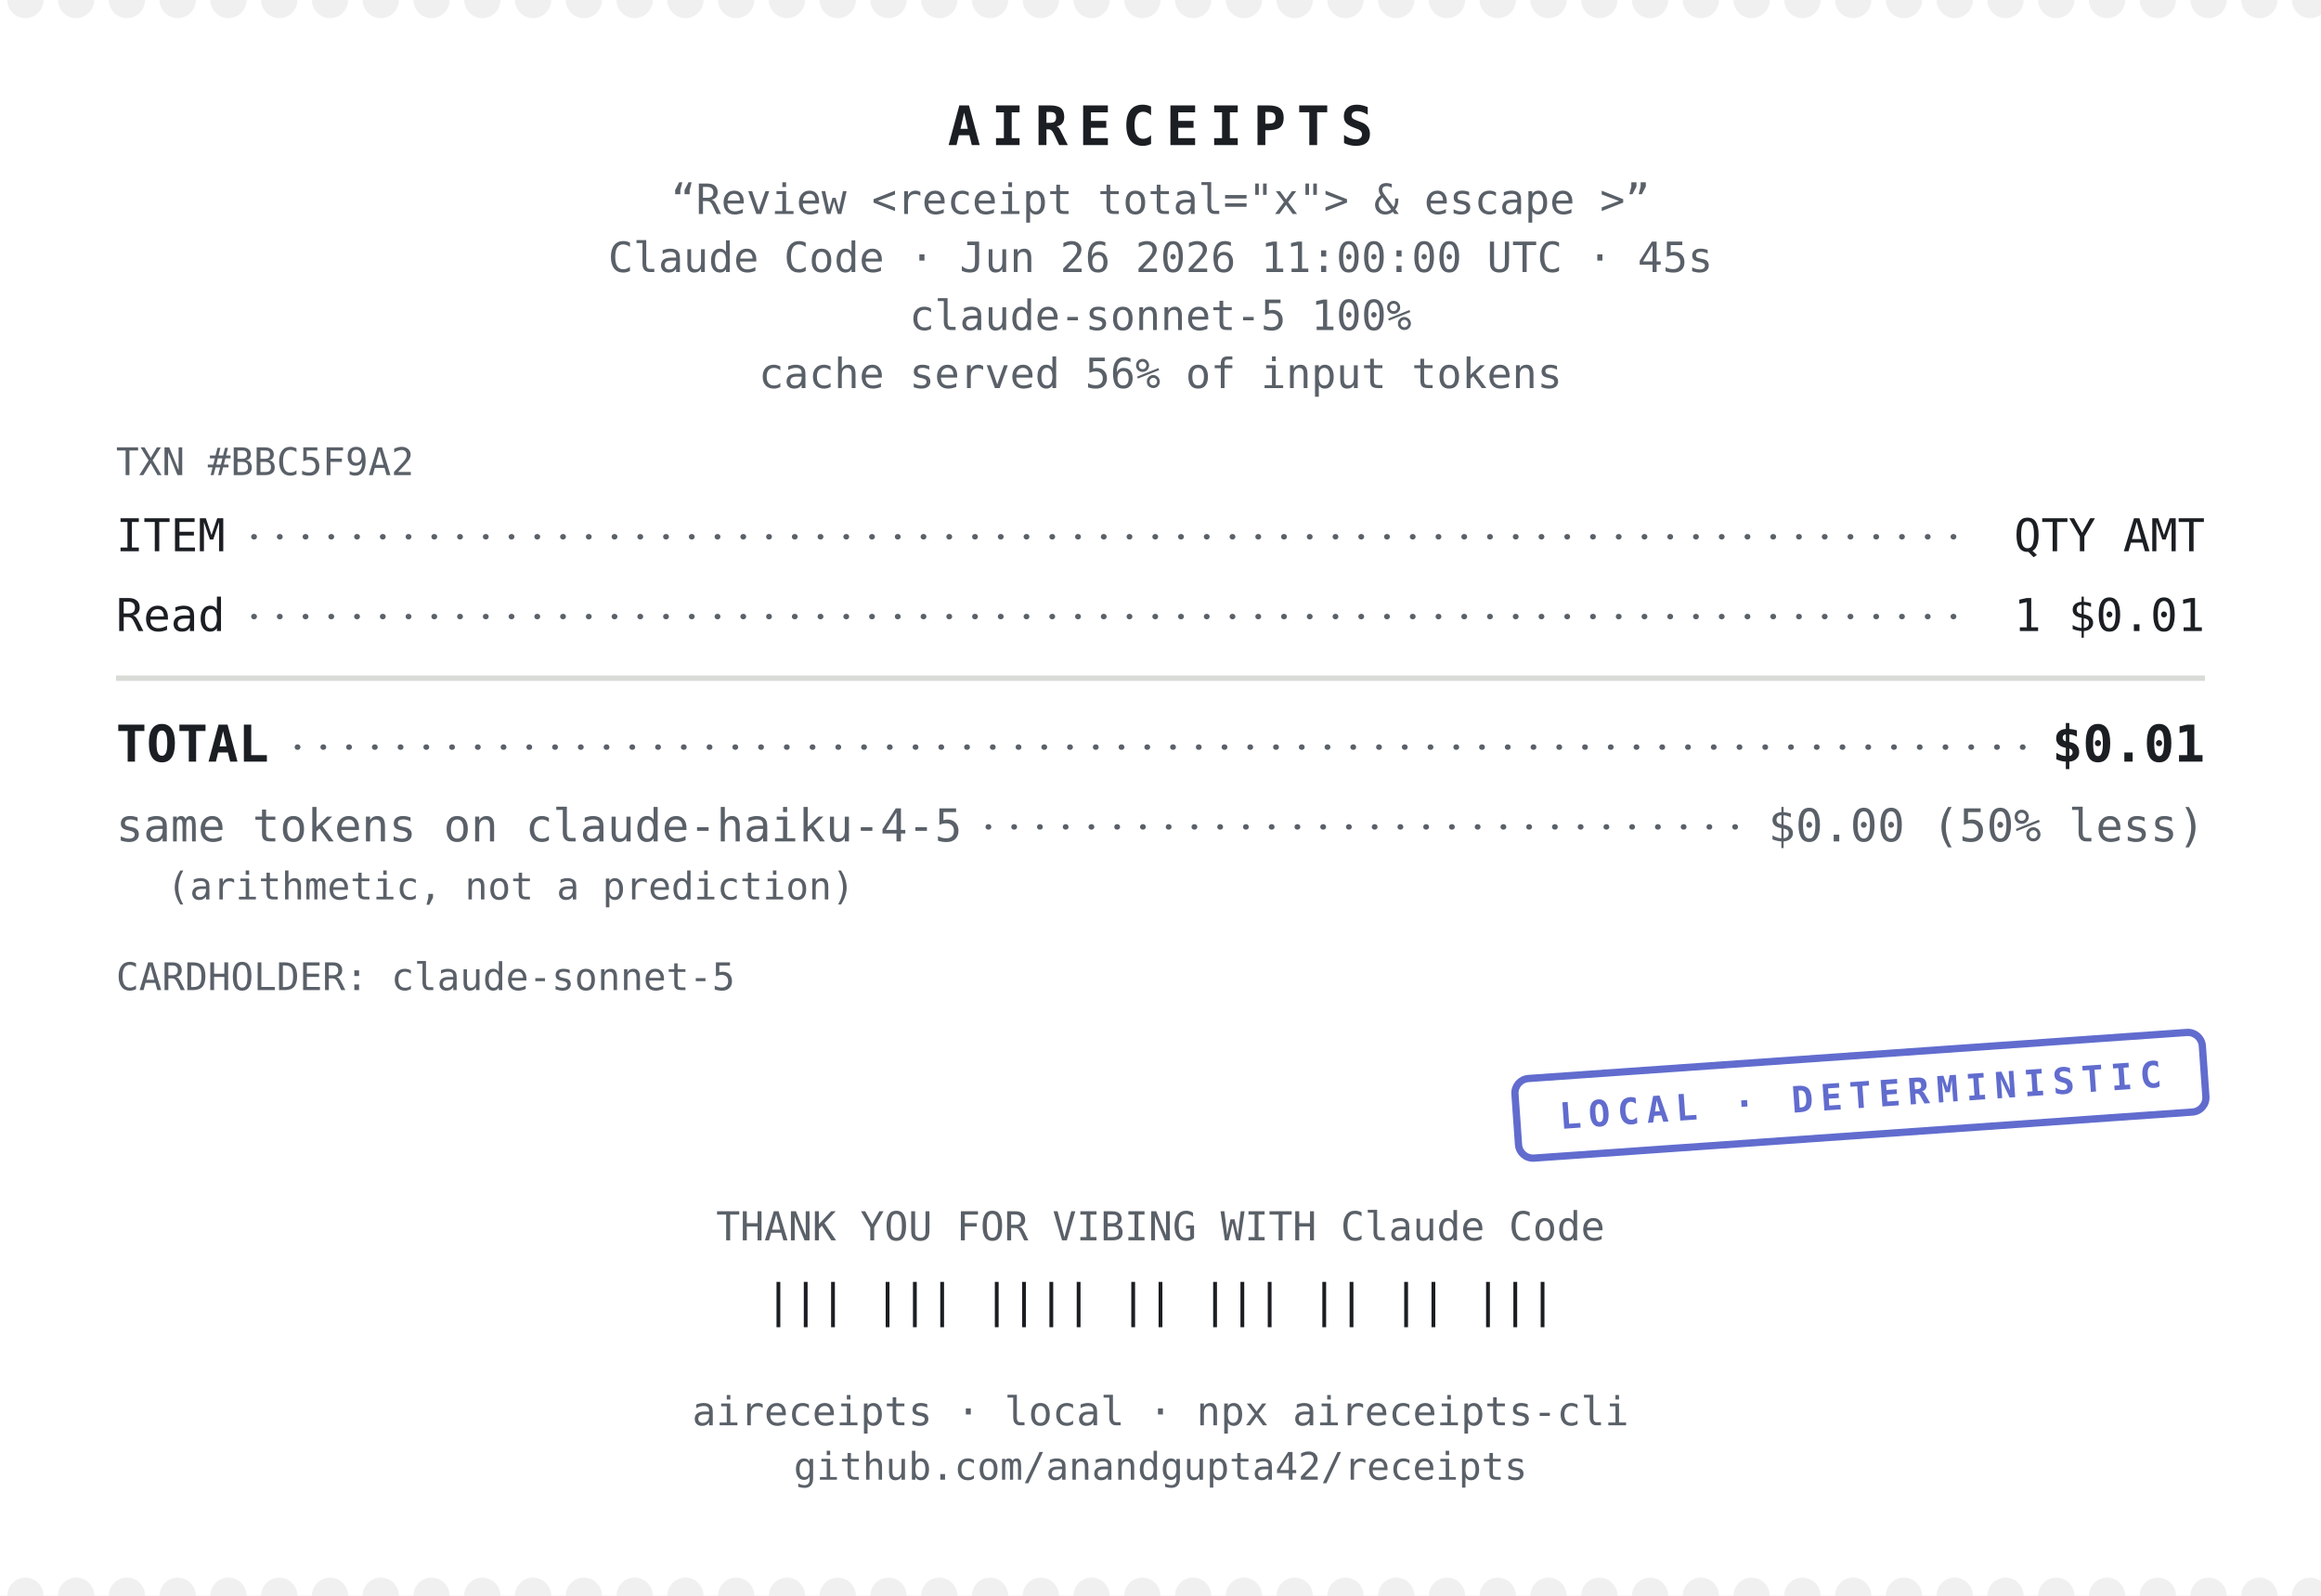
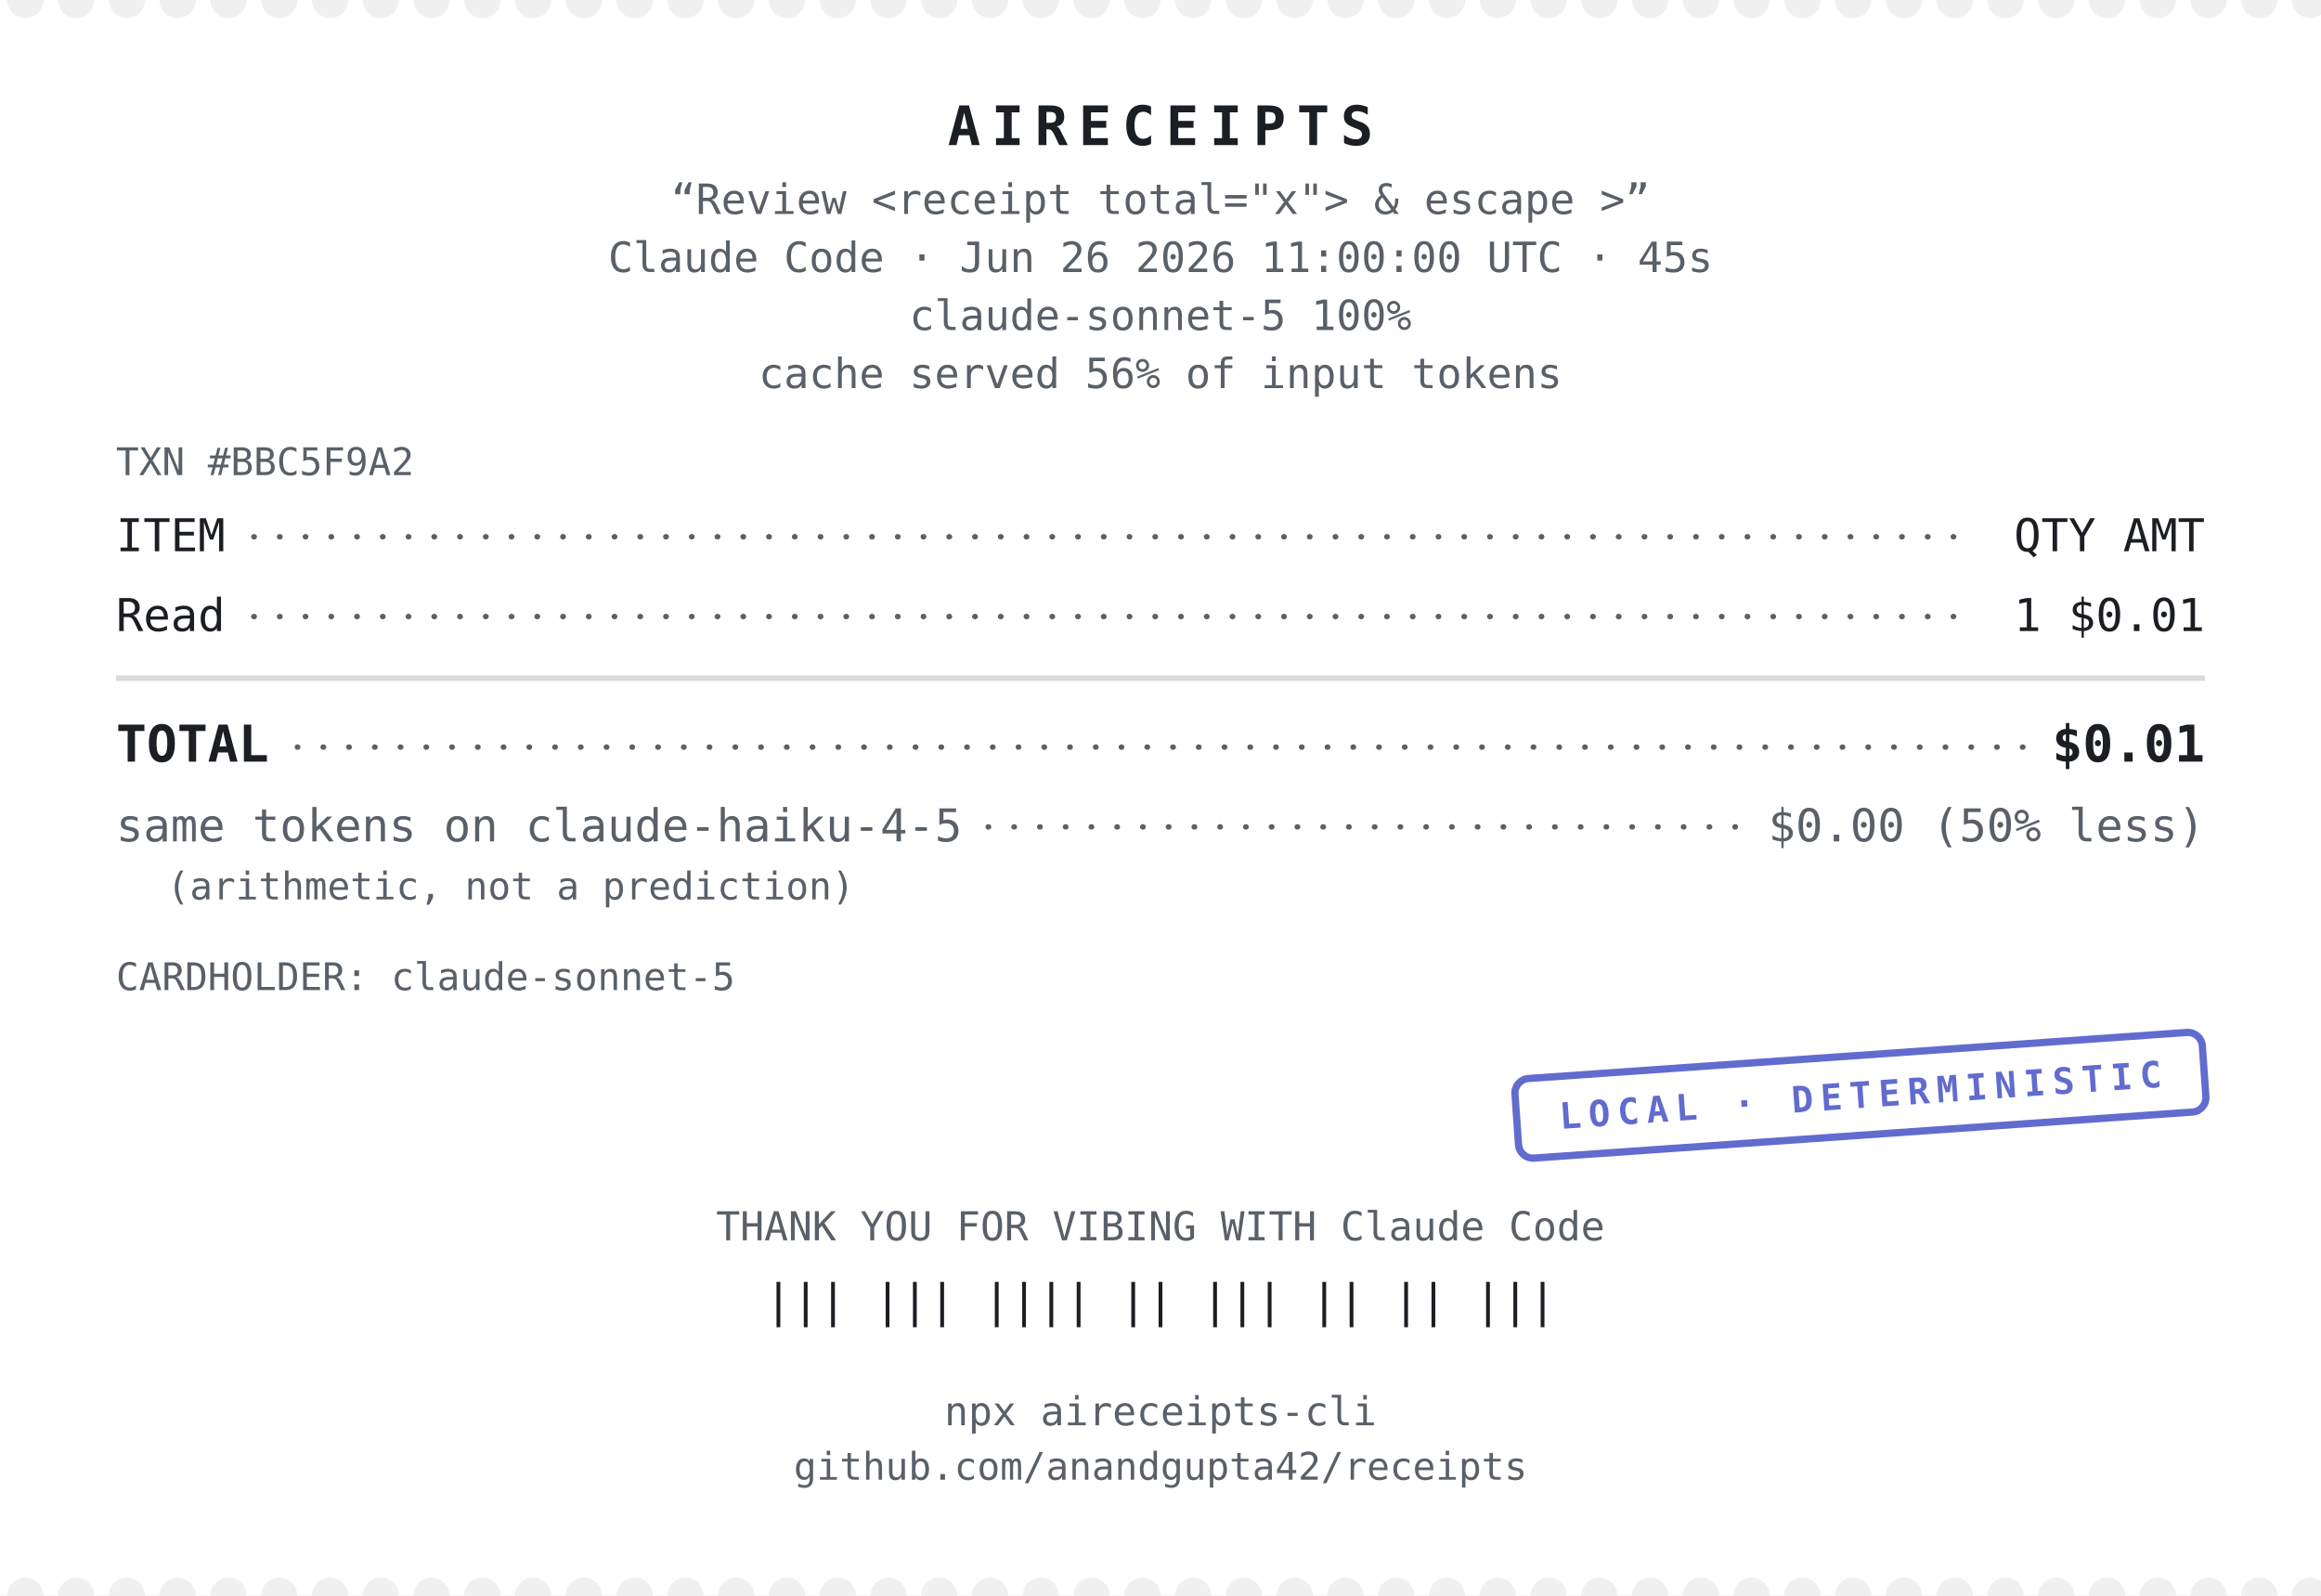
<svg xmlns="http://www.w3.org/2000/svg" width="640" height="440" viewBox="0 0 640 440" font-family="&quot;SF Mono&quot;,&quot;Cascadia Code&quot;,&quot;JetBrains Mono&quot;,Menlo,Consolas,monospace" role="img" aria-label="aireceipts cost receipt">
  <g transform="translate(0 0)">
    <defs>
      <mask id="perf-0" maskUnits="userSpaceOnUse" x="-5" y="-5" width="650" height="450">
        <rect x="0" y="0" width="640" height="440" fill="#FFFFFF" />
        <g class="perf-top">
          <circle cx="7" cy="0" r="5" fill="#000000" />
          <circle cx="21" cy="0" r="5" fill="#000000" />
          <circle cx="35" cy="0" r="5" fill="#000000" />
          <circle cx="49" cy="0" r="5" fill="#000000" />
          <circle cx="63" cy="0" r="5" fill="#000000" />
          <circle cx="77" cy="0" r="5" fill="#000000" />
          <circle cx="91" cy="0" r="5" fill="#000000" />
          <circle cx="105" cy="0" r="5" fill="#000000" />
          <circle cx="119" cy="0" r="5" fill="#000000" />
          <circle cx="133" cy="0" r="5" fill="#000000" />
          <circle cx="147" cy="0" r="5" fill="#000000" />
          <circle cx="161" cy="0" r="5" fill="#000000" />
          <circle cx="175" cy="0" r="5" fill="#000000" />
          <circle cx="189" cy="0" r="5" fill="#000000" />
          <circle cx="203" cy="0" r="5" fill="#000000" />
          <circle cx="217" cy="0" r="5" fill="#000000" />
          <circle cx="231" cy="0" r="5" fill="#000000" />
          <circle cx="245" cy="0" r="5" fill="#000000" />
          <circle cx="259" cy="0" r="5" fill="#000000" />
          <circle cx="273" cy="0" r="5" fill="#000000" />
          <circle cx="287" cy="0" r="5" fill="#000000" />
          <circle cx="301" cy="0" r="5" fill="#000000" />
          <circle cx="315" cy="0" r="5" fill="#000000" />
          <circle cx="329" cy="0" r="5" fill="#000000" />
          <circle cx="343" cy="0" r="5" fill="#000000" />
          <circle cx="357" cy="0" r="5" fill="#000000" />
          <circle cx="371" cy="0" r="5" fill="#000000" />
          <circle cx="385" cy="0" r="5" fill="#000000" />
          <circle cx="399" cy="0" r="5" fill="#000000" />
          <circle cx="413" cy="0" r="5" fill="#000000" />
          <circle cx="427" cy="0" r="5" fill="#000000" />
          <circle cx="441" cy="0" r="5" fill="#000000" />
          <circle cx="455" cy="0" r="5" fill="#000000" />
          <circle cx="469" cy="0" r="5" fill="#000000" />
          <circle cx="483" cy="0" r="5" fill="#000000" />
          <circle cx="497" cy="0" r="5" fill="#000000" />
          <circle cx="511" cy="0" r="5" fill="#000000" />
          <circle cx="525" cy="0" r="5" fill="#000000" />
          <circle cx="539" cy="0" r="5" fill="#000000" />
          <circle cx="553" cy="0" r="5" fill="#000000" />
          <circle cx="567" cy="0" r="5" fill="#000000" />
          <circle cx="581" cy="0" r="5" fill="#000000" />
          <circle cx="595" cy="0" r="5" fill="#000000" />
          <circle cx="609" cy="0" r="5" fill="#000000" />
          <circle cx="623" cy="0" r="5" fill="#000000" />
          <circle cx="637" cy="0" r="5" fill="#000000" />
        </g>
        <g class="perf-bottom">
          <circle cx="7" cy="440" r="5" fill="#000000" />
          <circle cx="21" cy="440" r="5" fill="#000000" />
          <circle cx="35" cy="440" r="5" fill="#000000" />
          <circle cx="49" cy="440" r="5" fill="#000000" />
          <circle cx="63" cy="440" r="5" fill="#000000" />
          <circle cx="77" cy="440" r="5" fill="#000000" />
          <circle cx="91" cy="440" r="5" fill="#000000" />
          <circle cx="105" cy="440" r="5" fill="#000000" />
          <circle cx="119" cy="440" r="5" fill="#000000" />
          <circle cx="133" cy="440" r="5" fill="#000000" />
          <circle cx="147" cy="440" r="5" fill="#000000" />
          <circle cx="161" cy="440" r="5" fill="#000000" />
          <circle cx="175" cy="440" r="5" fill="#000000" />
          <circle cx="189" cy="440" r="5" fill="#000000" />
          <circle cx="203" cy="440" r="5" fill="#000000" />
          <circle cx="217" cy="440" r="5" fill="#000000" />
          <circle cx="231" cy="440" r="5" fill="#000000" />
          <circle cx="245" cy="440" r="5" fill="#000000" />
          <circle cx="259" cy="440" r="5" fill="#000000" />
          <circle cx="273" cy="440" r="5" fill="#000000" />
          <circle cx="287" cy="440" r="5" fill="#000000" />
          <circle cx="301" cy="440" r="5" fill="#000000" />
          <circle cx="315" cy="440" r="5" fill="#000000" />
          <circle cx="329" cy="440" r="5" fill="#000000" />
          <circle cx="343" cy="440" r="5" fill="#000000" />
          <circle cx="357" cy="440" r="5" fill="#000000" />
          <circle cx="371" cy="440" r="5" fill="#000000" />
          <circle cx="385" cy="440" r="5" fill="#000000" />
          <circle cx="399" cy="440" r="5" fill="#000000" />
          <circle cx="413" cy="440" r="5" fill="#000000" />
          <circle cx="427" cy="440" r="5" fill="#000000" />
          <circle cx="441" cy="440" r="5" fill="#000000" />
          <circle cx="455" cy="440" r="5" fill="#000000" />
          <circle cx="469" cy="440" r="5" fill="#000000" />
          <circle cx="483" cy="440" r="5" fill="#000000" />
          <circle cx="497" cy="440" r="5" fill="#000000" />
          <circle cx="511" cy="440" r="5" fill="#000000" />
          <circle cx="525" cy="440" r="5" fill="#000000" />
          <circle cx="539" cy="440" r="5" fill="#000000" />
          <circle cx="553" cy="440" r="5" fill="#000000" />
          <circle cx="567" cy="440" r="5" fill="#000000" />
          <circle cx="581" cy="440" r="5" fill="#000000" />
          <circle cx="595" cy="440" r="5" fill="#000000" />
          <circle cx="609" cy="440" r="5" fill="#000000" />
          <circle cx="623" cy="440" r="5" fill="#000000" />
          <circle cx="637" cy="440" r="5" fill="#000000" />
        </g>
      </mask>
    </defs>
    <rect x="0" y="0" width="640" height="440" fill="#FFFFFF" mask="url(#perf-0)" />
    <text x="320" y="40" font-size="15" fill="#1B1E22" text-anchor="middle" font-weight="700" letter-spacing="3">AIRECEIPTS</text>
    <text x="320" y="59" font-size="11.5" fill="#5A6068" text-anchor="middle">“Review &lt;receipt total="x"&gt; &amp; escape &gt;”</text>
    <text x="320" y="75" font-size="11.5" fill="#5A6068" text-anchor="middle">Claude Code · Jun 26 2026 11:00:00 UTC · 45s</text>
    <text x="320" y="91" font-size="11.5" fill="#5A6068" text-anchor="middle">claude-sonnet-5 100%</text>
    <text x="320" y="107" font-size="11.5" fill="#5A6068" text-anchor="middle">cache served 56% of input tokens</text>
    <text x="32" y="131" font-size="10.5" fill="#5A6068" text-anchor="start">TXN #BBC5F9A2</text>
    <text x="32" y="152" font-size="12.5" fill="#1B1E22" text-anchor="start">ITEM</text>
    <text x="608" y="152" font-size="12.5" fill="#1B1E22" text-anchor="end">QTY  AMT</text>
    <line x1="70" y1="148" x2="540" y2="148" stroke="#5A6068" stroke-width="1.5" stroke-linecap="round" stroke-dasharray="0.1 7" />
    <text x="32" y="174" font-size="12.5" fill="#1B1E22" text-anchor="start">Read</text>
    <text x="608" y="174" font-size="12.5" fill="#1B1E22" text-anchor="end">1  $0.01</text>
    <line x1="70" y1="170" x2="540" y2="170" stroke="#5A6068" stroke-width="1.5" stroke-linecap="round" stroke-dasharray="0.1 7" />
    <line x1="32" y1="187" x2="608" y2="187" stroke="#D8DBD6" stroke-width="1.5" />
    <text x="32" y="210" font-size="14" fill="#1B1E22" text-anchor="start" font-weight="700">TOTAL</text>
    <text x="608" y="210" font-size="14" fill="#1B1E22" text-anchor="end" font-weight="700">$0.01</text>
    <line x1="82" y1="206" x2="558" y2="206" stroke="#5A6068" stroke-width="1.5" stroke-linecap="round" stroke-dasharray="0.1 7" />
    <text x="32" y="232" font-size="12.5" fill="#5A6068" text-anchor="start" font-weight="400">same tokens on claude-haiku-4-5</text>
    <text x="608" y="232" font-size="12.5" fill="#5A6068" text-anchor="end" font-weight="400">$0.00 (50% less)</text>
    <line x1="272.5" y1="228" x2="480" y2="228" stroke="#5A6068" stroke-width="1.5" stroke-linecap="round" stroke-dasharray="0.1 7" />
    <text x="46" y="248" font-size="10.5" fill="#5A6068" text-anchor="start">(arithmetic, not a prediction)</text>
    <text x="32" y="273" font-size="10.5" fill="#5A6068" text-anchor="start">CARDHOLDER: claude-sonnet-5</text>
    <g class="stamp" opacity="0.8" transform="rotate(-4 513 302)">
      <rect x="418" y="291" width="190" height="22" rx="4" fill="none" stroke="#3947C2" stroke-width="2" />
      <text x="513" y="305.5" font-size="10" fill="#3947C2" text-anchor="middle" font-weight="700" letter-spacing="2">LOCAL · DETERMINISTIC</text>
    </g>
    <text x="320" y="342" font-size="11" fill="#5A6068" text-anchor="middle">THANK YOU FOR VIBING WITH Claude Code</text>
    <text x="320" y="363" font-size="12.5" fill="#1B1E22" text-anchor="middle">||| ||| |||| || ||| || || |||</text>
-     <text x="320" y="393" font-size="11" fill="#5A6068" text-anchor="middle">aireceipts · local · npx aireceipts-cli</text>
+     <text x="320" y="393" font-size="11" fill="#5A6068" text-anchor="middle">npx aireceipts-cli</text>
    <text x="320" y="408" font-size="10.5" fill="#5A6068" text-anchor="middle">github.com/anandgupta42/receipts</text>
  </g>
</svg>
